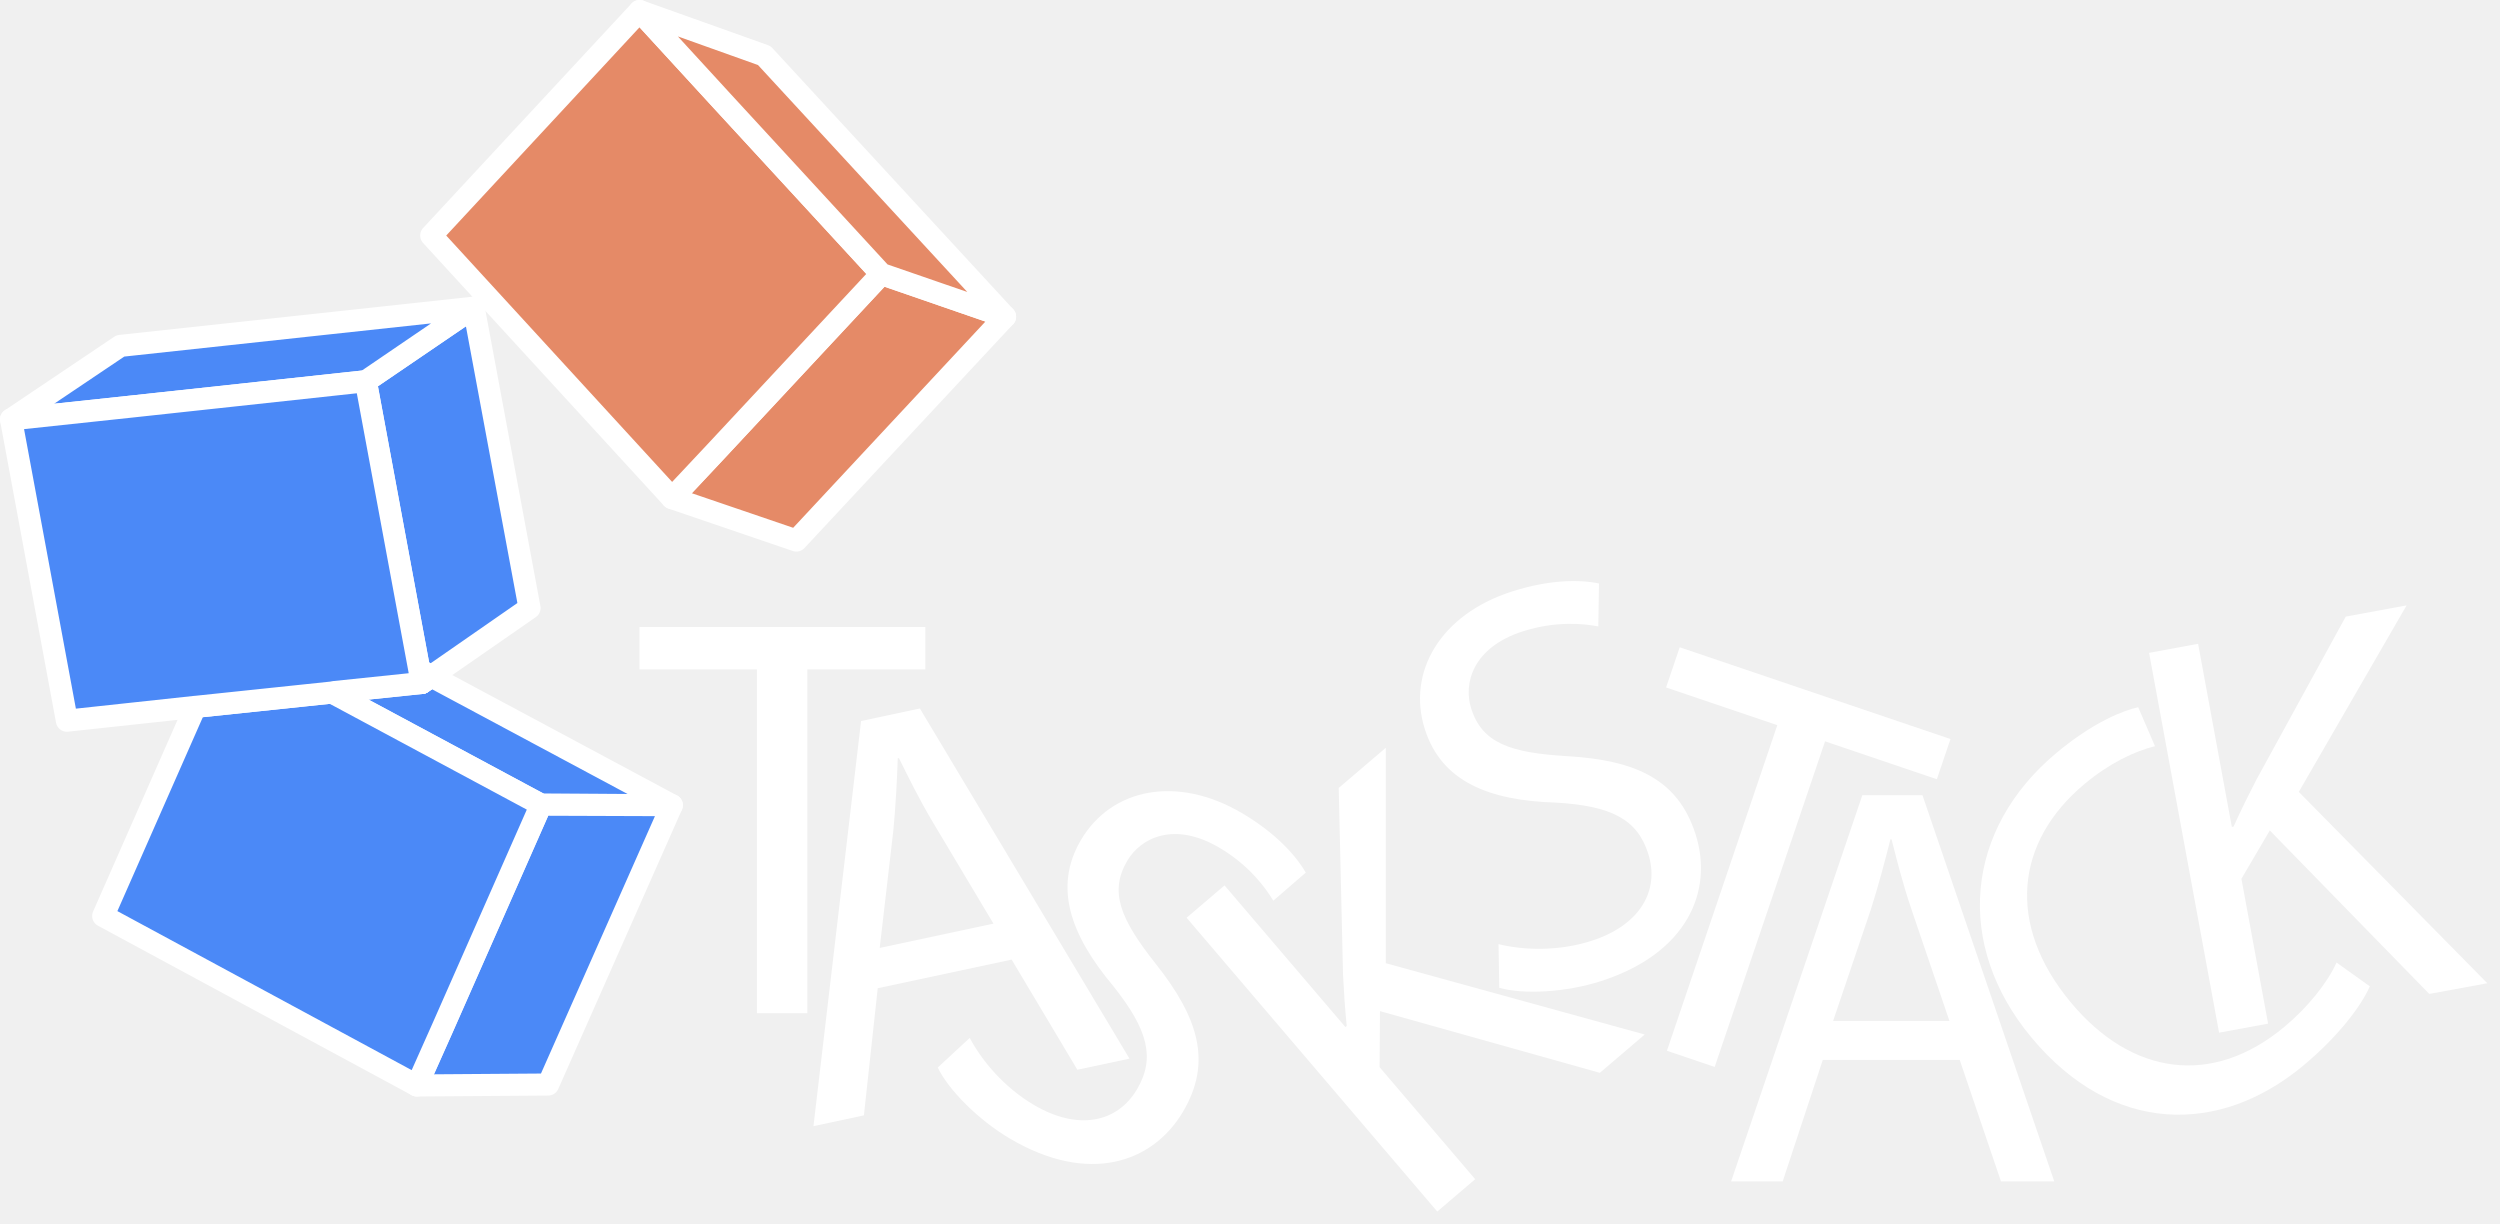
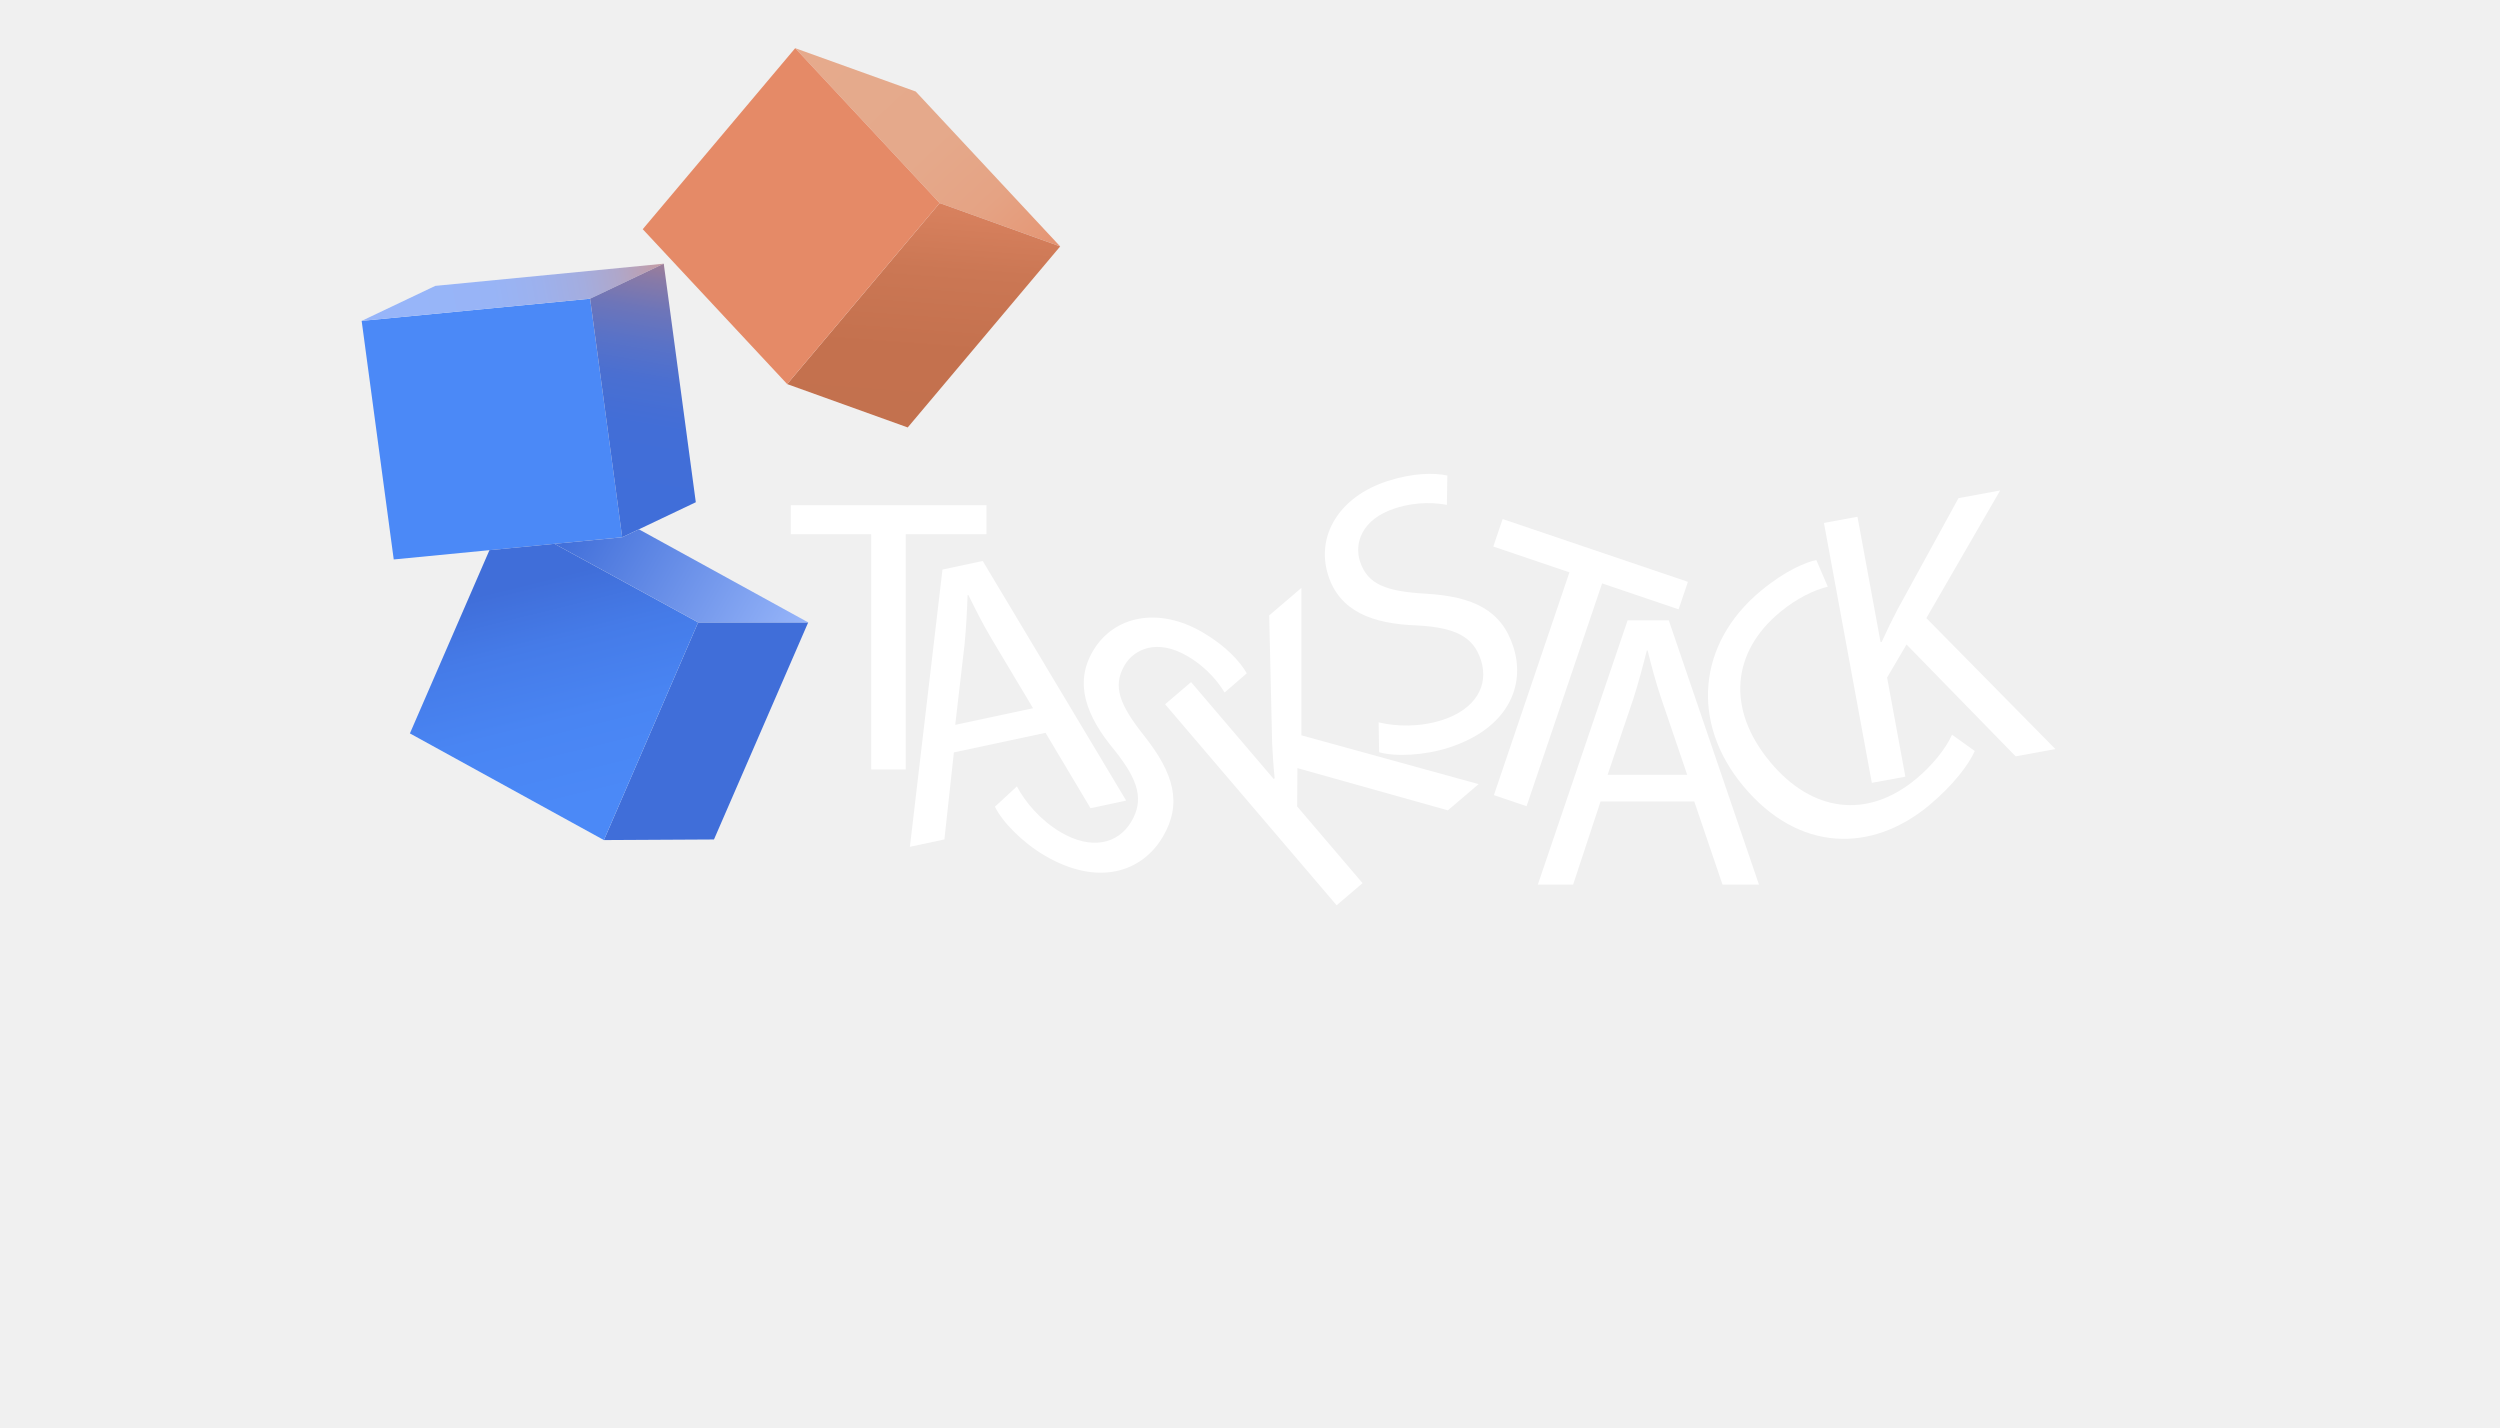
- <svg xmlns="http://www.w3.org/2000/svg" version="1.1" viewBox="0 0 793 388">
+ <svg xmlns="http://www.w3.org/2000/svg" xmlns:xlink="http://www.w3.org/1999/xlink" version="1.1" viewBox="0 0 1084.04 618.97">
  <defs>
+     <linearGradient id="linear-gradient4" x1="412.4" y1="273.27" x2="436.07" y2="368.72" gradientUnits="userSpaceOnUse">
+       <stop offset="0" stop-color="#406ed9" />
+       <stop offset=".28" stop-color="#457be8" />
+       <stop offset=".63" stop-color="#4985f3" />
+       <stop offset="1" stop-color="#4b89f7" />
+     </linearGradient>
+     <linearGradient id="linear-gradient21" x1="292.66" y1="93.39" x2="270.25" y2="223.13" xlink:href="#linear-gradient3" />
+     <linearGradient id="linear-gradient19" x1="405.2" y1="72.67" x2="394.1" y2="224.6" xlink:href="#linear-gradient1" />
+     <linearGradient id="linear-gradient3" x1="475.11" y1="114.15" x2="452.69" y2="243.88" gradientUnits="userSpaceOnUse">
+       <stop offset="0" stop-color="#e58a67" />
+       <stop offset=".04" stop-color="#ce8676" />
+       <stop offset=".13" stop-color="#a87f90" />
+       <stop offset=".22" stop-color="#887aa7" />
+       <stop offset=".32" stop-color="#6d75b9" />
+       <stop offset=".43" stop-color="#5972c7" />
+       <stop offset=".55" stop-color="#4a6fd1" />
+       <stop offset=".7" stop-color="#426ed7" />
+       <stop offset=".94" stop-color="#406ed9" />
+     </linearGradient>
+     <linearGradient id="linear-gradient5" x1="429.24" y1="245.53" x2="526.52" y2="301.69" gradientUnits="userSpaceOnUse">
+       <stop offset="0" stop-color="#406ed9" />
+       <stop offset="1" stop-color="#97b5f9" />
+     </linearGradient>
+     <linearGradient id="linear-gradient2" x1="491.06" y1="131.06" x2="363.29" y2="155.4" gradientUnits="userSpaceOnUse">
+       <stop offset="0" stop-color="#e58a67" />
+       <stop offset="0" stop-color="#e48a68" />
+       <stop offset=".1" stop-color="#cf958e" />
+       <stop offset=".21" stop-color="#be9faf" />
+       <stop offset=".32" stop-color="#afa7ca" />
+       <stop offset=".44" stop-color="#a4addf" />
+       <stop offset=".58" stop-color="#9db1ed" />
+       <stop offset=".74" stop-color="#98b4f6" />
+       <stop offset="1" stop-color="#97b5f9" />
+     </linearGradient>
+     <linearGradient id="linear-gradient23" x1="246.8" y1="224.77" x2="344.07" y2="280.93" xlink:href="#linear-gradient5" />
+     <linearGradient id="linear-gradient1" x1="587.64" y1="93.43" x2="576.54" y2="245.36" gradientUnits="userSpaceOnUse">
+       <stop offset="0" stop-color="#e58a67" />
+       <stop offset=".11" stop-color="#d8815e" />
+       <stop offset=".29" stop-color="#cb7754" />
+       <stop offset=".52" stop-color="#c4714e" />
+       <stop offset="1" stop-color="#c2704d" />
+     </linearGradient>
+     <linearGradient id="linear-gradient18" x1="458.49" y1="123.99" x2="335.92" y2="-7.06" xlink:href="#linear-gradient" />
+     <linearGradient id="linear-gradient20" x1="308.62" y1="110.3" x2="180.84" y2="134.64" xlink:href="#linear-gradient2" />
+     <linearGradient id="linear-gradient" x1="640.94" y1="144.74" x2="518.37" y2="13.7" gradientUnits="userSpaceOnUse">
+       <stop offset="0" stop-color="#e58a67" />
+       <stop offset="0" stop-color="#e58a67" />
+       <stop offset=".12" stop-color="#e59978" />
+       <stop offset=".26" stop-color="#e5a384" />
+       <stop offset=".46" stop-color="#e5a98b" />
+       <stop offset="1" stop-color="#e6ab8d" />
+     </linearGradient>
+     <linearGradient id="linear-gradient22" x1="229.95" y1="252.51" x2="253.62" y2="347.96" xlink:href="#linear-gradient4" />
    <style>
-       .st0, .st1, .st2, .st3, .st4, .st5 {
-         stroke-linecap: round;
-         stroke-linejoin: round;
-       }
-       .st0, .st1, .st4, .st6, .st5 {
-         stroke: #000;
-       }
-       .st0, .st3, .st4 {
+       .st11, .st14, .st15, .st17 {
        fill: #4b89f7;
      }
-       .st0, .st5 {
-         stroke-width: .5px;
+       .st18 {
+         fill: url(#linear-gradient18);
      }
-       .st1, .st2, .st3, .st4 {
-         stroke-width: 7px;
+       .st27 {
+         fill: url(#linear-gradient19);
      }
-       .st1, .st2, .st5 {
+       .st28 {
+         fill: url(#linear-gradient23);
+       }
+       .st29 {
+         fill: url(#linear-gradient22);
+       }
+       .st30 {
+         fill: url(#linear-gradient21);
+       }
+       .st31 {
+         fill: url(#linear-gradient20);
+       }
+       .st12, .st13, .st32, .st16 {
        fill: #e58a67;
      }
-       .st7 {
-         font-size: 12px;
-       }
-       .st7, .st8 {
-         font-family: MyriadPro-Regular, 'Myriad Pro';
-       }
-       .st8 {
-         font-size: 181.74px;
-       }
-       .st2, .st3 {
-         stroke: #fff;
-       }
-       .st9 {
+       .st51, .st126 {
        fill: #fff;
      }
-       .st6 {
-         fill: none;
-         stroke-miterlimit: 10;
-         stroke-width: .25px;
-       }
-       .st10 {
-         display: none;
+       .st127 {
+         fill: #406ed9;
      }
    </style>
  </defs>
-   <g id="Layer_6_copy">
+   <g id="Layer_26_copy_2">
    <g>
-       <polygon class="st3" points="105.28 219.67 106.03 219.52 105.88 219.97 105.28 219.67" />
-       <polygon class="st3" points="136.78 214.52 133.75 216.64 132.99 212.4 136.78 214.52" />
-       <path class="st3" d="M213.11,255.41c-13.78,0-27.72-.15-41.5-.15l-65.73-35.29.15-.45,27.72-2.88,3.03-2.12,76.33,40.89Z" />
-       <polygon class="st3" points="136.78 214.52 133.75 216.64 132.99 212.4 136.78 214.52" />
-       <path class="st3" d="M213.11,255.41l-39.23,88.6-41.65.3,8.18-18.33,31.2-70.73c13.78,0,27.72.15,41.5.15Z" />
-       <polygon class="st3" points="171.61 255.26 140.41 325.99 132.24 344.32 32.73 290.55 61.96 224.21 62.11 224.21 105.28 219.67 105.88 219.97 171.61 255.26" />
-       <polygon class="st3" points="106.03 219.52 105.88 219.97 105.28 219.67 106.03 219.52" />
+       <path class="st126" d="M377.76,231.64h-34.85v-12.58h84.84v12.58h-35.02v102.01h-14.96v-102.01Z" />
+       <path class="st126" d="M413.62,326.25l-4.11,37.73-14.96,3.2,14.12-120.2,17.46-3.73,62.19,103.89-15.46,3.3-19.5-32.69-39.74,8.49ZM447.95,307.1l-17.87-29.91c-4.06-6.78-7.14-13.08-10.19-19.21l-.33.07c-.24,7-.61,14.21-1.32,21.49l-4.04,34.77,33.75-7.21Z" />
+       <path class="st126" d="M694.03,347.53l-11.9,36.04h-15.3l38.93-114.59h17.85l39.1,114.59h-15.81l-12.24-36.04h-40.63ZM731.6,335.97l-11.22-32.98c-2.55-7.48-4.25-14.28-5.95-20.91h-.34c-1.7,6.8-3.57,13.77-5.78,20.74l-11.22,33.15h34.51Z" />
+       <path class="st126" d="M856.29,325.65c-2.44,5.57-9.06,14.62-19.78,23.54-24.83,20.67-56.57,20.54-80.6-8.34-22.95-27.57-19.82-61.81,7.5-84.54,10.98-9.14,19.86-12.55,24.17-13.48l4.98,11.56c-6.05,1.5-13.5,5.04-20.82,11.13-20.65,17.18-23.38,41.8-4.13,64.93,17.95,21.56,41.89,25.08,63.32,7.24,6.93-5.76,12.79-13.07,15.51-19.1l9.86,7.06Z" />
+       <path class="st126" d="M440.94,341c3.65,6.88,10.27,14.73,19.06,19.9,13.04,7.67,24.71,5.27,30.58-4.69,5.43-9.23,3.26-17.61-7.05-30.59-12.75-15.2-17.8-29.42-9.61-43.33,9.05-15.38,28.53-19.31,47.72-8.01,10.11,5.95,16.06,12.61,18.99,17.68l-9.64,8.33c-2.19-3.66-7.06-10.47-16-15.73-13.48-7.93-23.35-2.89-27.32,3.85-5.43,9.23-2.1,17.31,8.42,30.6,12.91,16.28,16.67,29.34,8.13,43.84-8.97,15.24-28.01,21.79-51.31,8.08-9.52-5.61-18.29-14.51-21.49-21.13l9.52-8.8Z" />
+       <path class="st126" d="M680.53,248.17l-33.01-11.19,4.04-11.91,80.35,27.23-4.04,11.91-33.17-11.24-32.75,96.61-14.17-4.8,32.75-96.61Z" />
+       <path class="st126" d="M505.21,305.37l11.25-9.6,35.86,42.03.39-.33c-.54-5.35-.86-10.44-1.09-15.16l-1.28-55.46,13.97-11.92v63.92s76.83,21.16,76.83,21.16l-13.32,11.37-65.24-18.31-.11,16.63,28.36,33.24-11.25,9.6-74.38-87.17Z" />
+       <path class="st126" d="M790.88,226.76l14.55-2.68,10.01,54.34.5-.09c2.21-4.9,4.48-9.47,6.64-13.67l26.65-48.65,18.06-3.33-31.99,55.34,55.93,56.77-17.22,3.17-47.31-48.5-8.42,14.34,7.92,42.97-14.55,2.68-20.76-112.69Z" />
+       <path class="st126" d="M597.77,313.21c7.56,1.86,17.83,2.15,27.54-.97,14.41-4.62,20.39-14.92,16.87-25.93-3.27-10.2-10.96-14.16-27.51-15.11-19.83-.61-33.8-6.31-38.73-21.69-5.45-17,4.6-34.14,25.81-40.94,11.17-3.58,20.1-3.58,25.84-2.38l-.2,12.74c-4.19-.8-12.51-1.71-22.38,1.46-14.9,4.77-17.71,15.49-15.33,22.94,3.27,10.2,11.51,13.09,28.44,14.1,20.74,1.21,32.98,7.11,38.12,23.14,5.39,16.84-2.41,35.4-28.15,43.65-10.52,3.37-23,3.98-30.08,1.96l-.22-12.96Z" />
    </g>
-     <g>
-       <polygon class="st3" points="136.78 214.52 133.75 216.64 132.99 212.4 136.78 214.52" />
-       <path class="st3" d="M167.98,192.86l-31.2,21.66-3.79-2.12-2.88-15.45-14.09-76.03c11.36-7.72,22.87-15.6,34.23-23.32l17.72,95.26Z" />
-       <polygon class="st3" points="136.78 214.52 133.75 216.64 132.99 212.4 136.78 214.52" />
-       <path class="st3" d="M150.26,97.6c-11.36,7.72-22.87,15.6-34.23,23.32l-74.21,8.03-38.32,4.09,34.68-23.32,112.08-12.12Z" />
-       <polygon class="st3" points="133.75 216.64 106.03 219.52 105.28 219.67 62.11 224.21 61.96 224.21 21.22 228.61 3.5 133.04 41.82 128.95 116.03 120.92 130.12 196.95 132.99 212.4 133.75 216.64" />
+     <g class="cube">
+       <polygon class="st17" points="269.79 232.96 240.42 235.81 212.23 238.56 170.73 242.59 156.82 139.14 255.88 129.52 268.71 224.95 269.79 232.96" />
+       <polygon class="st31" points="287.81 114.33 255.88 129.52 156.82 139.14 188.75 123.96 287.81 114.33" />
+       <polygon class="st30" points="301.71 217.78 277.03 229.52 269.79 232.96 268.71 224.95 255.88 129.52 287.81 114.33 301.71 217.78" />
    </g>
-     <g>
-       <path class="st2" d="M318.8,100.45l-66.19,71.01-39.43-13.45,13.67-14.57,52.71-56.54c13.05,4.45,26.19,9.09,39.24,13.55Z" />
-       <polygon class="st2" points="279.56 86.9 226.85 143.44 213.17 158.01 136.78 74.7 202.87 3.5 228.97 31.95 279.56 86.9" />
-       <path class="st2" d="M318.8,100.45c-13.05-4.45-26.19-9.09-39.24-13.55l-50.58-54.95-26.1-28.45,39.54,14.12,76.39,82.83Z" />
+     <g class="cube">
+       <polygon class="st127" points="350.45 269.88 309.59 364.01 261.86 364.27 302.72 269.88 350.45 269.88" />
+       <polygon class="st29" points="302.72 269.88 261.86 364.27 177.74 318.02 212.23 238.56 240.42 235.81 302.72 269.88" />
+       <polygon class="st28" points="350.45 269.88 302.72 269.88 240.42 235.81 269.79 232.96 277.03 229.52 350.45 269.88" />
    </g>
-     <path class="st9" d="M240.09,212.33h-37.26v-13.45h90.69v13.45h-37.44v109.05h-15.99v-109.05Z" />
-     <path class="st9" d="M278.42,313.45l-4.39,40.34-16,3.42,15.1-128.49,18.66-3.99,66.48,111.06-16.53,3.53-20.85-34.94-42.48,9.08ZM315.12,292.97l-19.1-31.97c-4.34-7.25-7.63-13.98-10.89-20.53l-.36.08c-.26,7.49-.66,15.19-1.41,22.97l-4.32,37.17,36.08-7.71Z" />
-     <path class="st9" d="M578.19,336.21l-12.72,38.53h-16.36l41.62-122.5h19.08l41.8,122.5h-16.9l-13.09-38.53h-43.44ZM618.36,323.85l-12-35.26c-2.73-8-4.54-15.27-6.36-22.35h-.36c-1.82,7.27-3.82,14.72-6.18,22.17l-12,35.44h36.89Z" />
-     <path class="st9" d="M751.71,312.87c-2.61,5.96-9.69,15.63-21.15,25.17-26.54,22.09-60.47,21.95-86.17-8.92-24.53-29.48-21.18-66.08,8.01-90.38,11.73-9.77,21.23-13.41,25.84-14.41l5.32,12.36c-6.47,1.6-14.43,5.39-22.25,11.9-22.07,18.37-25,44.69-4.42,69.41,19.18,23.05,44.78,26.81,67.69,7.74,7.4-6.16,13.67-13.98,16.58-20.42l10.54,7.55Z" />
-     <path class="st9" d="M307.61,329.24c3.9,7.35,10.98,15.74,20.38,21.27,13.94,8.2,26.42,5.64,32.69-5.02,5.81-9.87,3.49-18.83-7.54-32.7-13.63-16.25-19.03-31.45-10.27-46.33,9.68-16.45,30.5-20.64,51.02-8.57,10.81,6.36,17.17,13.48,20.3,18.9l-10.3,8.91c-2.34-3.91-7.55-11.19-17.1-16.81-14.41-8.48-24.96-3.09-29.2,4.11-5.81,9.87-2.24,18.5,9,32.71,13.8,17.4,17.82,31.36,8.69,46.87-9.59,16.29-29.94,23.29-54.85,8.63-10.18-5.99-19.55-15.51-22.98-22.59l10.17-9.41Z" />
-     <path class="st9" d="M563.77,230.02l-35.29-11.96,4.32-12.74,85.89,29.11-4.32,12.74-35.46-12.02-35.01,103.28-15.15-5.13,35.01-103.28Z" />
-     <path class="st9" d="M376.39,291.11l12.03-10.26,38.34,44.93.42-.35c-.58-5.72-.92-11.16-1.17-16.21l-1.37-59.28,14.93-12.74v68.33s82.14,22.62,82.14,22.62l-14.24,12.15-69.74-19.57-.12,17.78,30.32,35.53-12.03,10.26-79.51-93.19Z" />
-     <path class="st9" d="M681.69,207.09l15.55-2.87,10.7,58.09.54-.1c2.36-5.24,4.79-10.12,7.1-14.62l28.49-52,19.3-3.56-34.19,59.16,59.79,60.69-18.41,3.39-50.58-51.85-9,15.33,8.46,45.94-15.55,2.87-22.2-120.47Z" />
-     <path class="st9" d="M475.33,299.48c8.08,1.99,19.05,2.29,29.44-1.03,15.41-4.93,21.8-15.95,18.03-27.72-3.49-10.9-11.72-15.14-29.41-16.15-21.2-.65-36.13-6.75-41.4-23.19-5.82-18.17,4.91-36.5,27.59-43.76,11.94-3.83,21.48-3.83,27.62-2.55l-.22,13.62c-4.47-.86-13.37-1.82-23.93,1.56-15.92,5.1-18.93,16.56-16.38,24.52,3.49,10.91,12.31,14,30.4,15.07,22.17,1.29,35.26,7.6,40.75,24.73,5.77,18-2.57,37.85-30.09,46.66-11.25,3.6-24.59,4.25-32.16,2.09l-.24-13.85Z" />
+     <g class="cube">
+       <polygon class="st18" points="459.71 106.85 407.45 88.05 344.81 20.89 397.08 39.69 459.71 106.85" />
+       <polygon class="st27" points="459.71 106.85 393.6 185.35 341.33 166.55 407.45 88.05 459.71 106.85" />
+       <polygon class="st32" points="407.45 88.05 341.33 166.55 278.7 99.38 344.81 20.89 407.45 88.05" />
+     </g>
  </g>
</svg>
